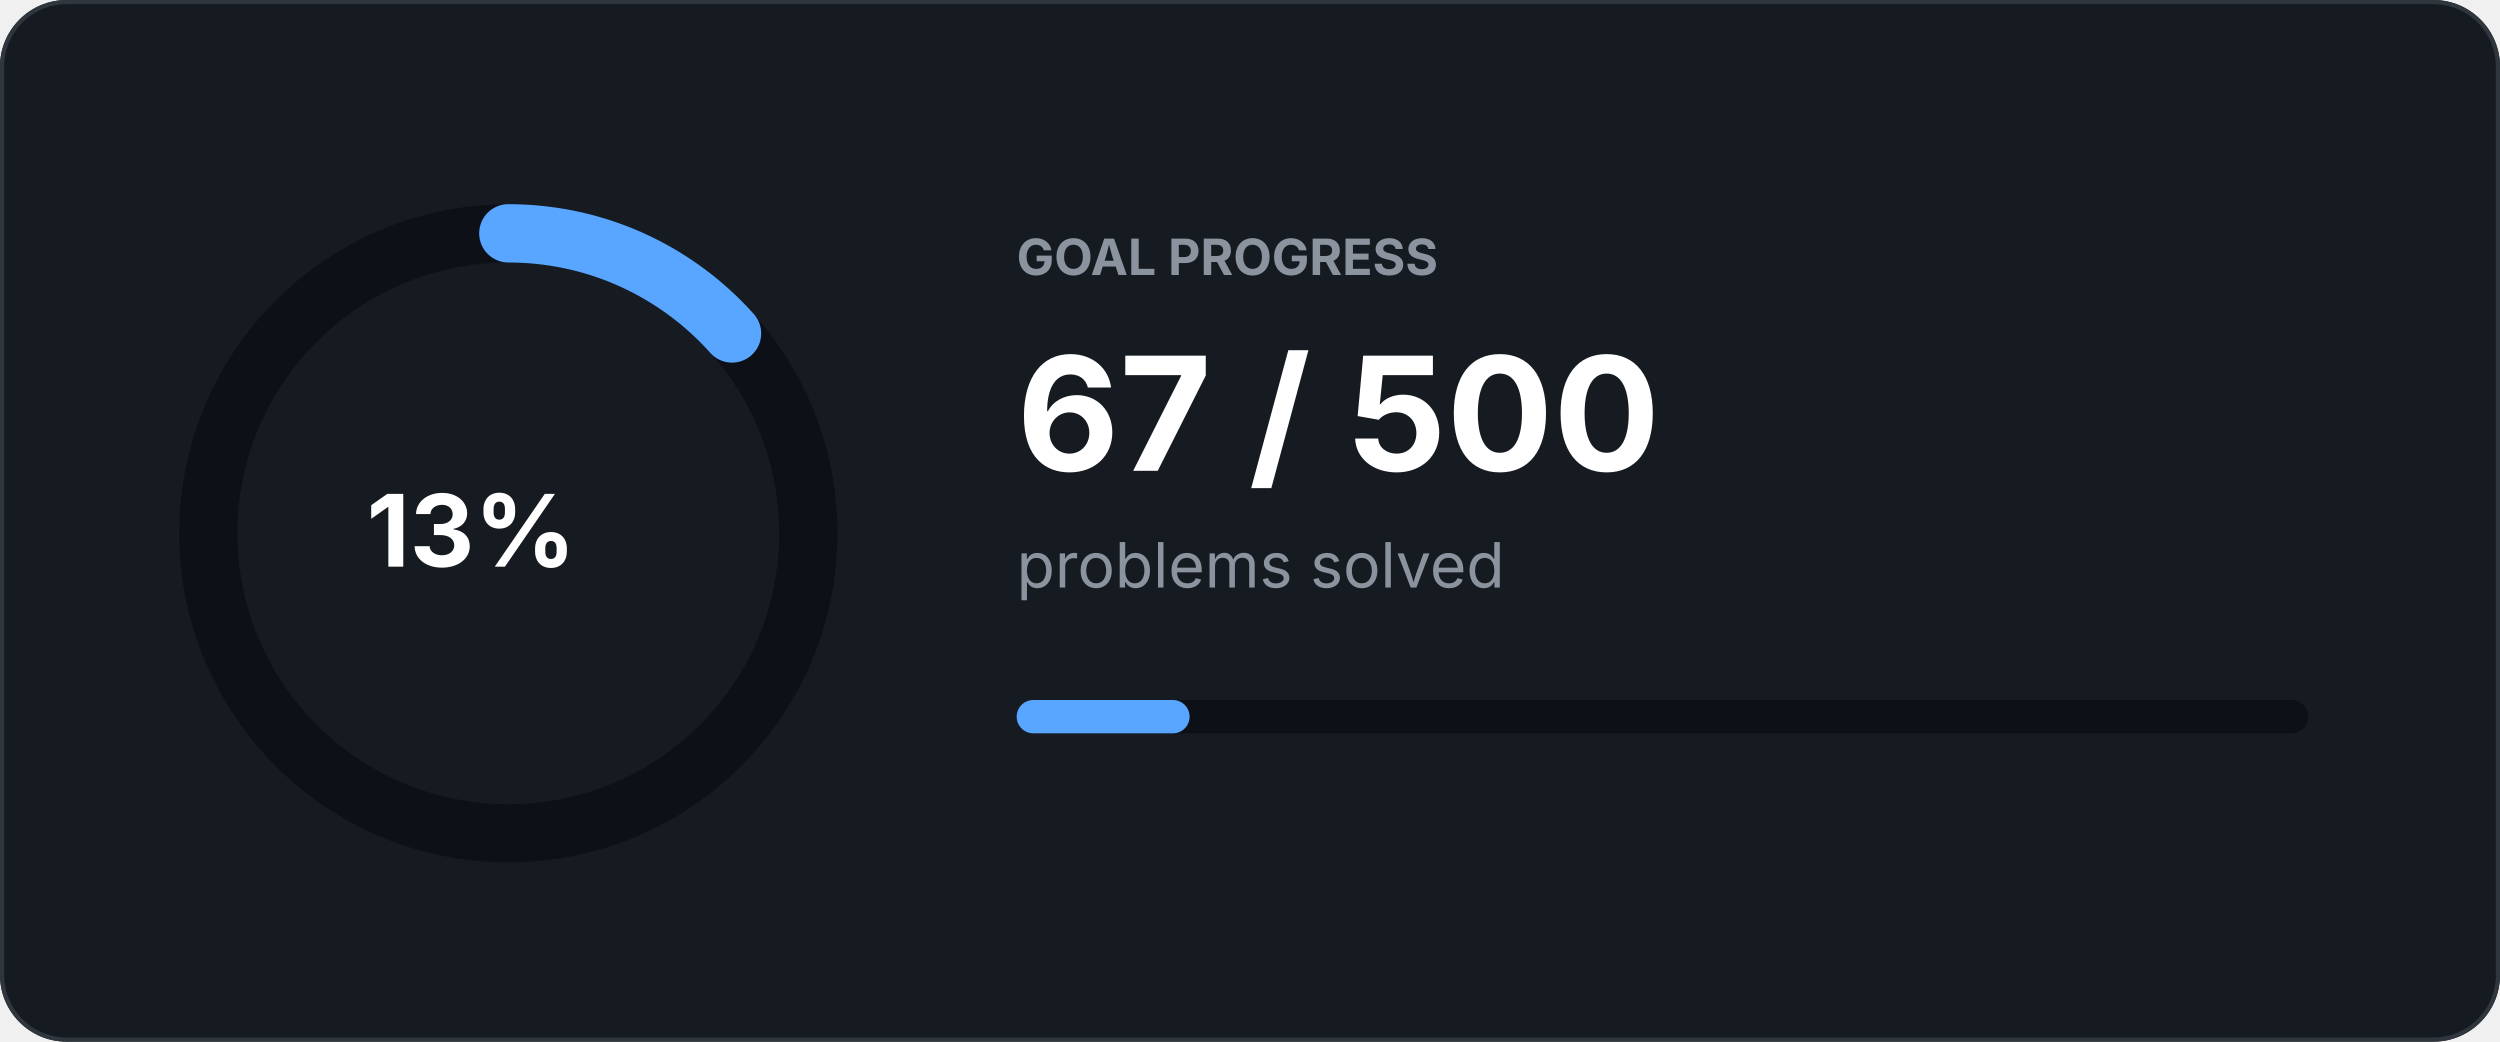
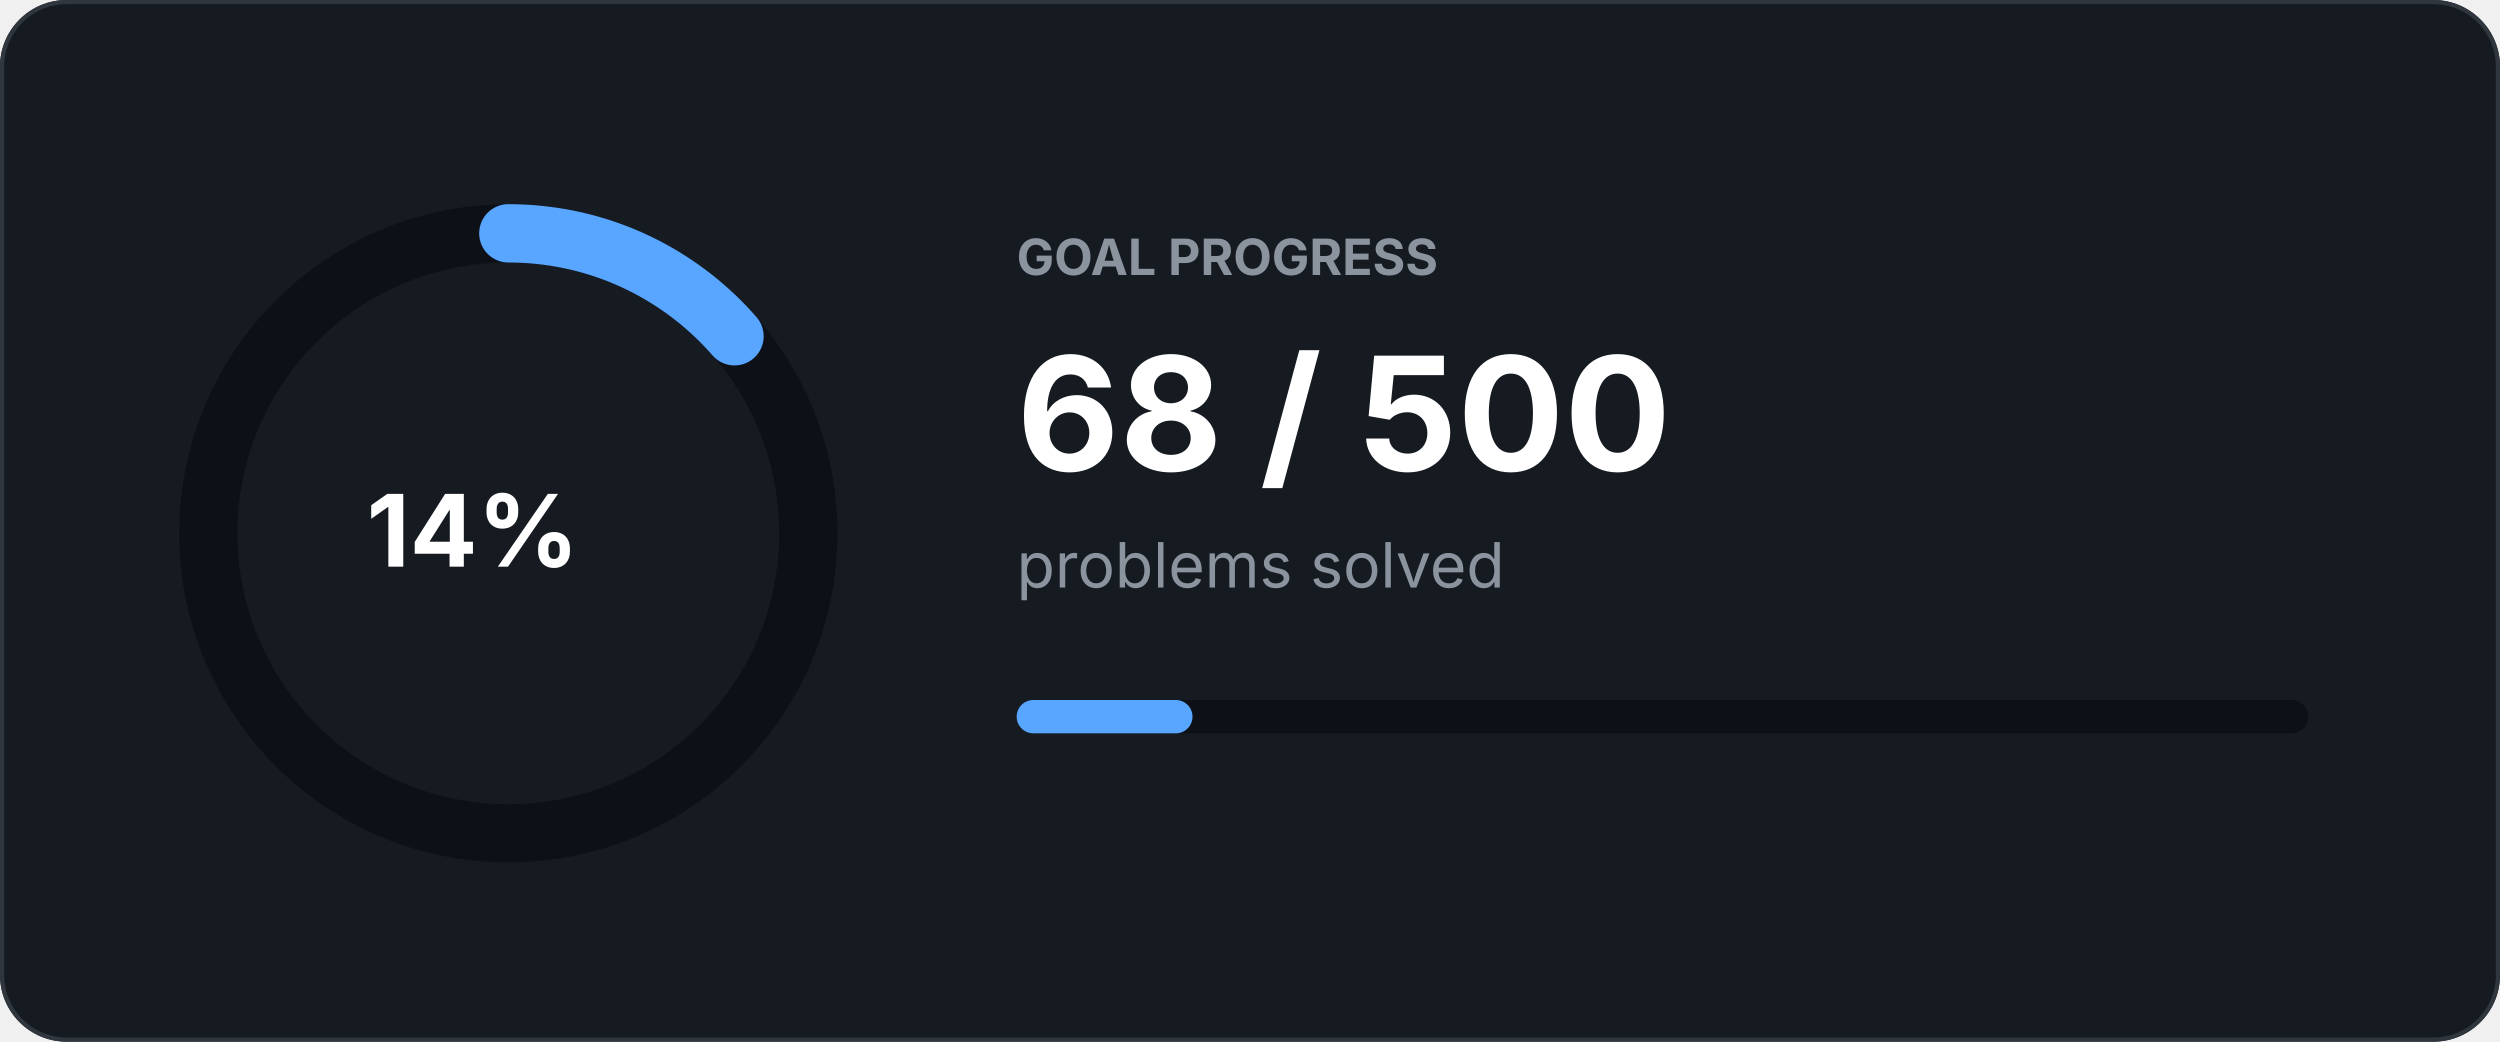
<svg xmlns="http://www.w3.org/2000/svg" width="600" height="250" viewBox="0 0 600 250">
  <rect width="100%" height="100%" rx="16" fill="#161B22" />
  <rect x="0.5" y="0.5" width="599" height="249" rx="15.5" fill="none" stroke="#30363D" />
  <circle cx="122" cy="128" r="72" fill="none" stroke="#0D1117" stroke-width="14" />
-   <circle cx="122" cy="128" r="72" fill="none" stroke="#58A6FF" stroke-width="14" stroke-linecap="round" transform="rotate(-90 122 128)" stroke-dasharray="60.6 452.4" />
-   <text x="88" y="136" fill="#FFFFFF" font-family="-apple-system,BlinkMacSystemFont,Segoe UI,sans-serif" font-size="24" font-weight="700">13%</text>
+   <circle cx="122" cy="128" r="72" fill="none" stroke="#58A6FF" stroke-width="14" stroke-linecap="round" transform="rotate(-90 122 128)" stroke-dasharray="61.5 452.4" />
+   <text x="88" y="136" fill="#FFFFFF" font-family="-apple-system,BlinkMacSystemFont,Segoe UI,sans-serif" font-size="24" font-weight="700">14%</text>
  <text x="244" y="66" fill="#8B949E" font-family="-apple-system,BlinkMacSystemFont,Segoe UI,sans-serif" font-size="12" font-weight="700">GOAL PROGRESS</text>
-   <text x="244" y="113" fill="#FFFFFF" font-family="-apple-system,BlinkMacSystemFont,Segoe UI,sans-serif" font-size="38" font-weight="700">67 / 500</text>
+   <text x="244" y="113" fill="#FFFFFF" font-family="-apple-system,BlinkMacSystemFont,Segoe UI,sans-serif" font-size="38" font-weight="700">68 / 500</text>
  <text x="244" y="141" fill="#8B949E" font-family="-apple-system,BlinkMacSystemFont,Segoe UI,sans-serif" font-size="15" font-weight="400">problems solved</text>
  <rect x="244" y="168" width="310" height="8" rx="4" fill="#0D1117" />
-   <rect x="244" y="168" width="41.5" height="8" rx="4" fill="#58A6FF" />
+   <rect x="244" y="168" width="42.2" height="8" rx="4" fill="#58A6FF" />
</svg>
